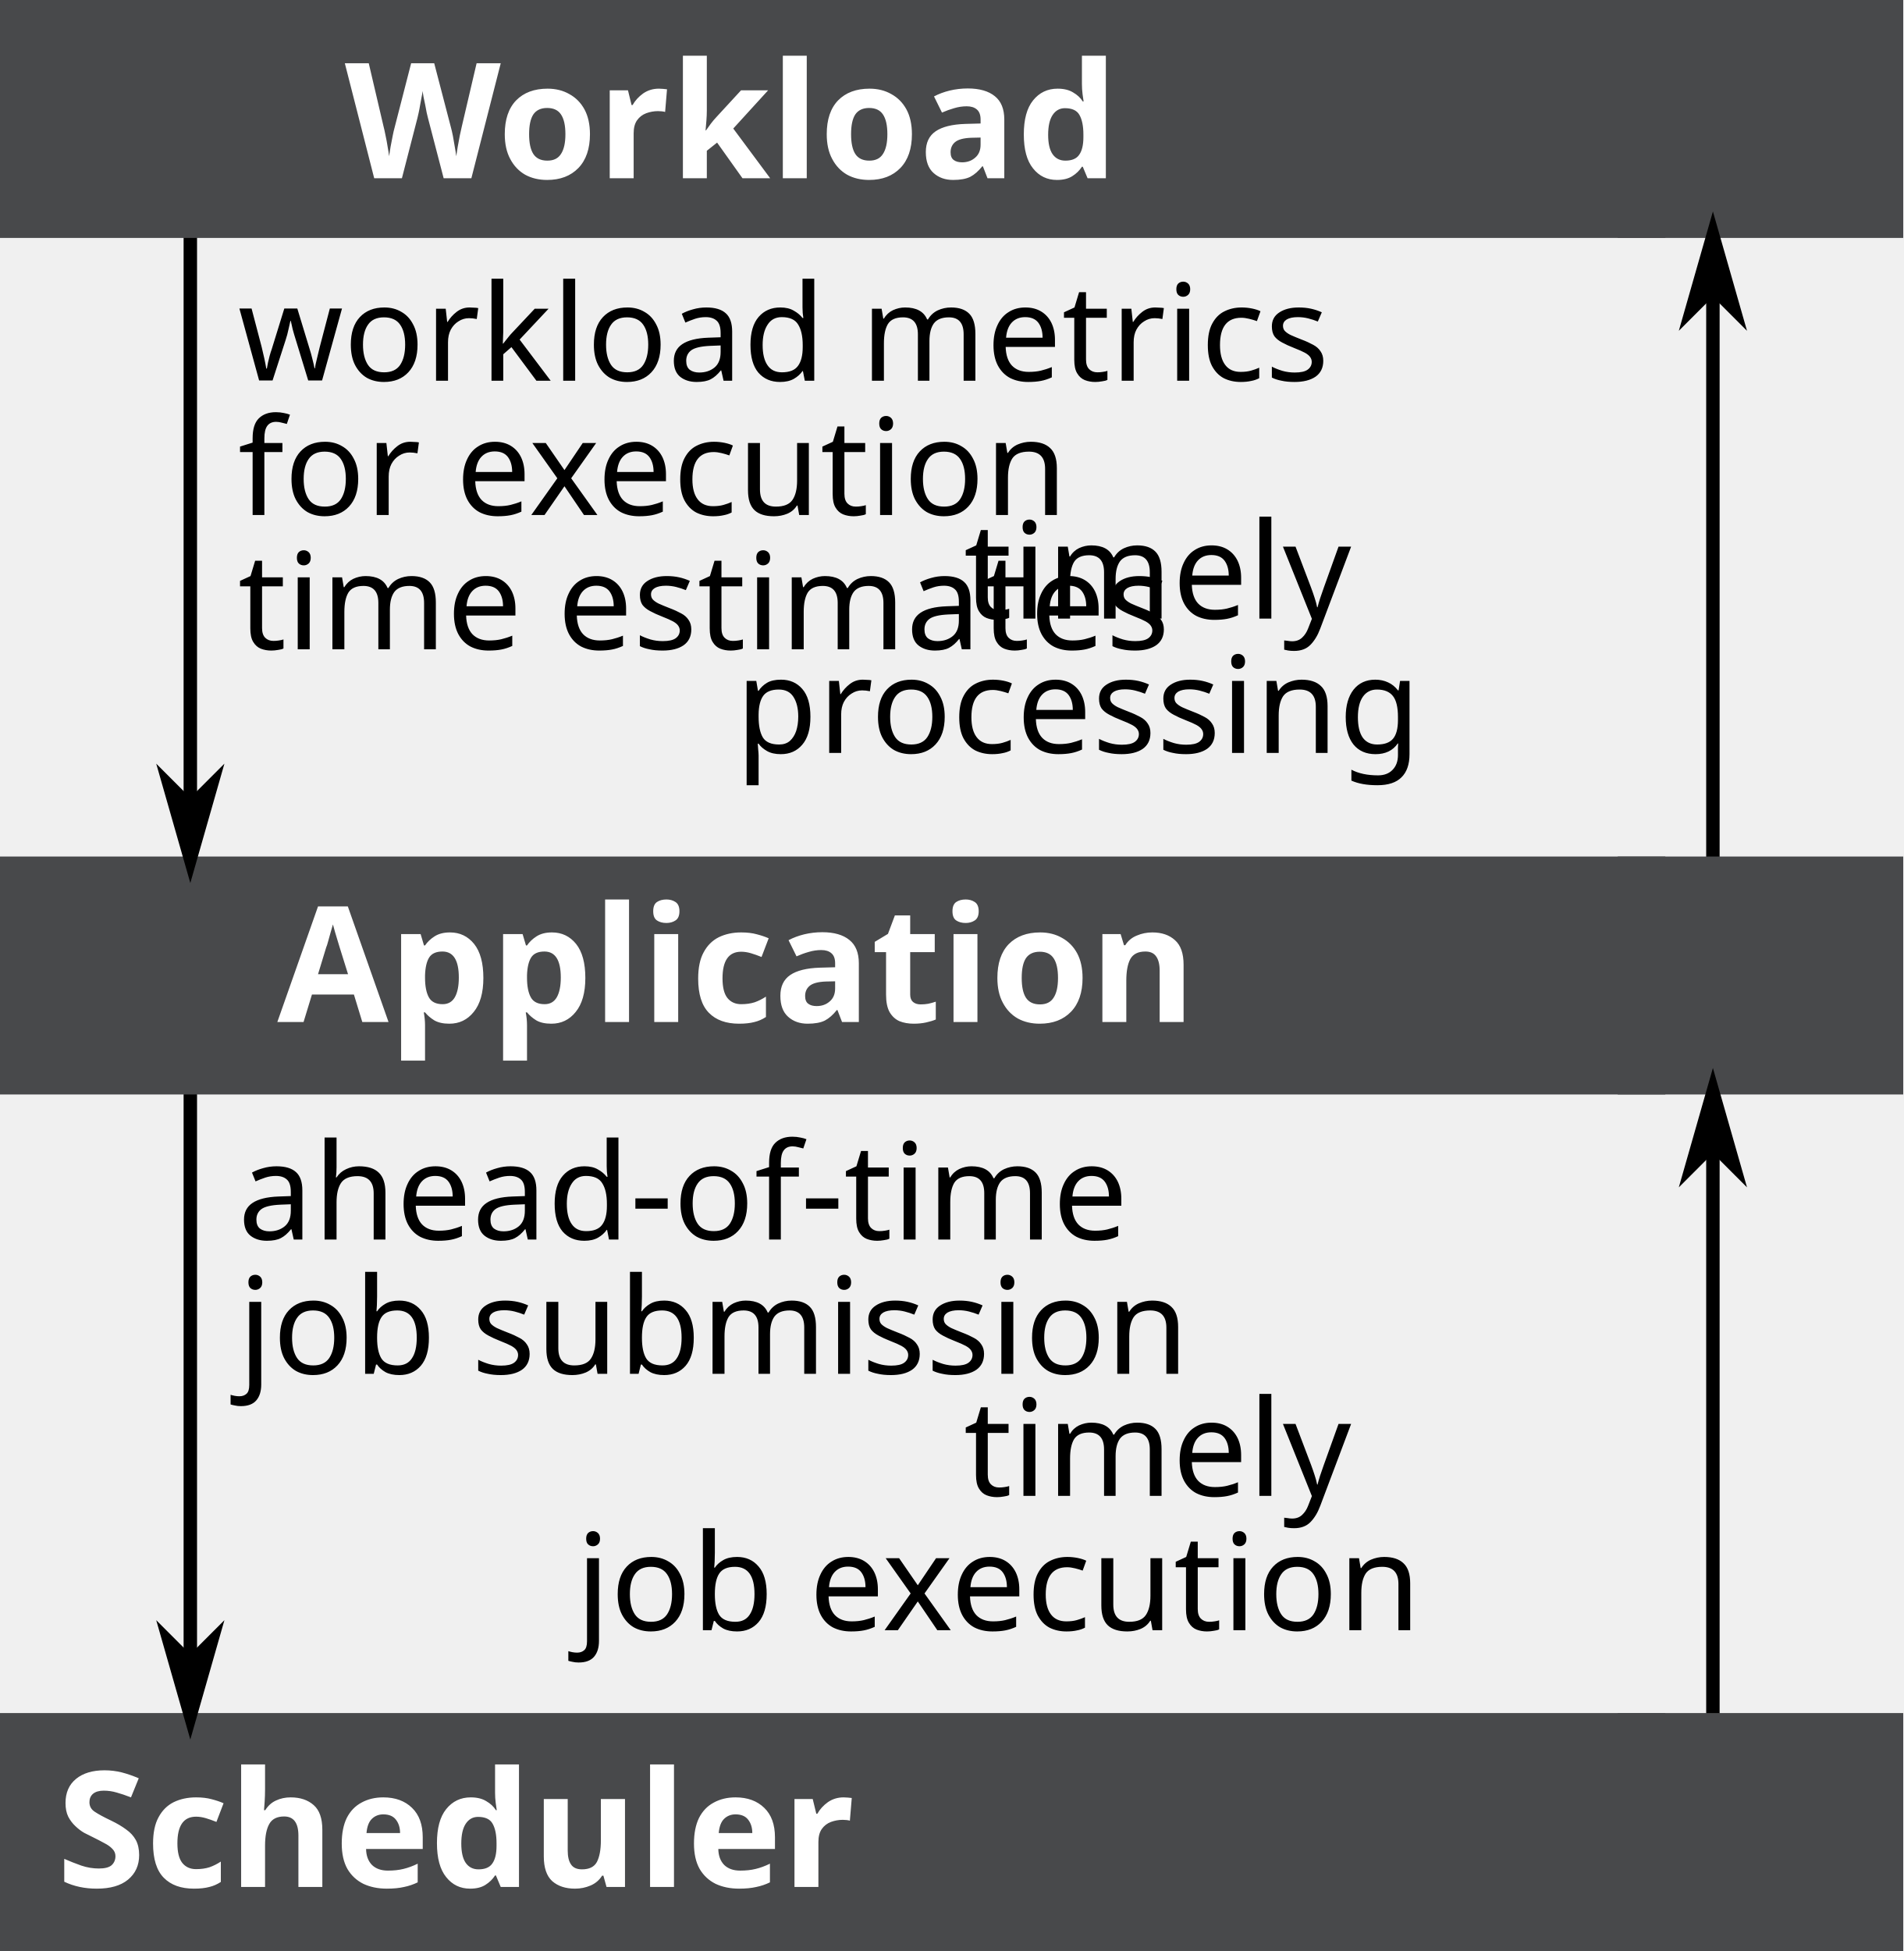
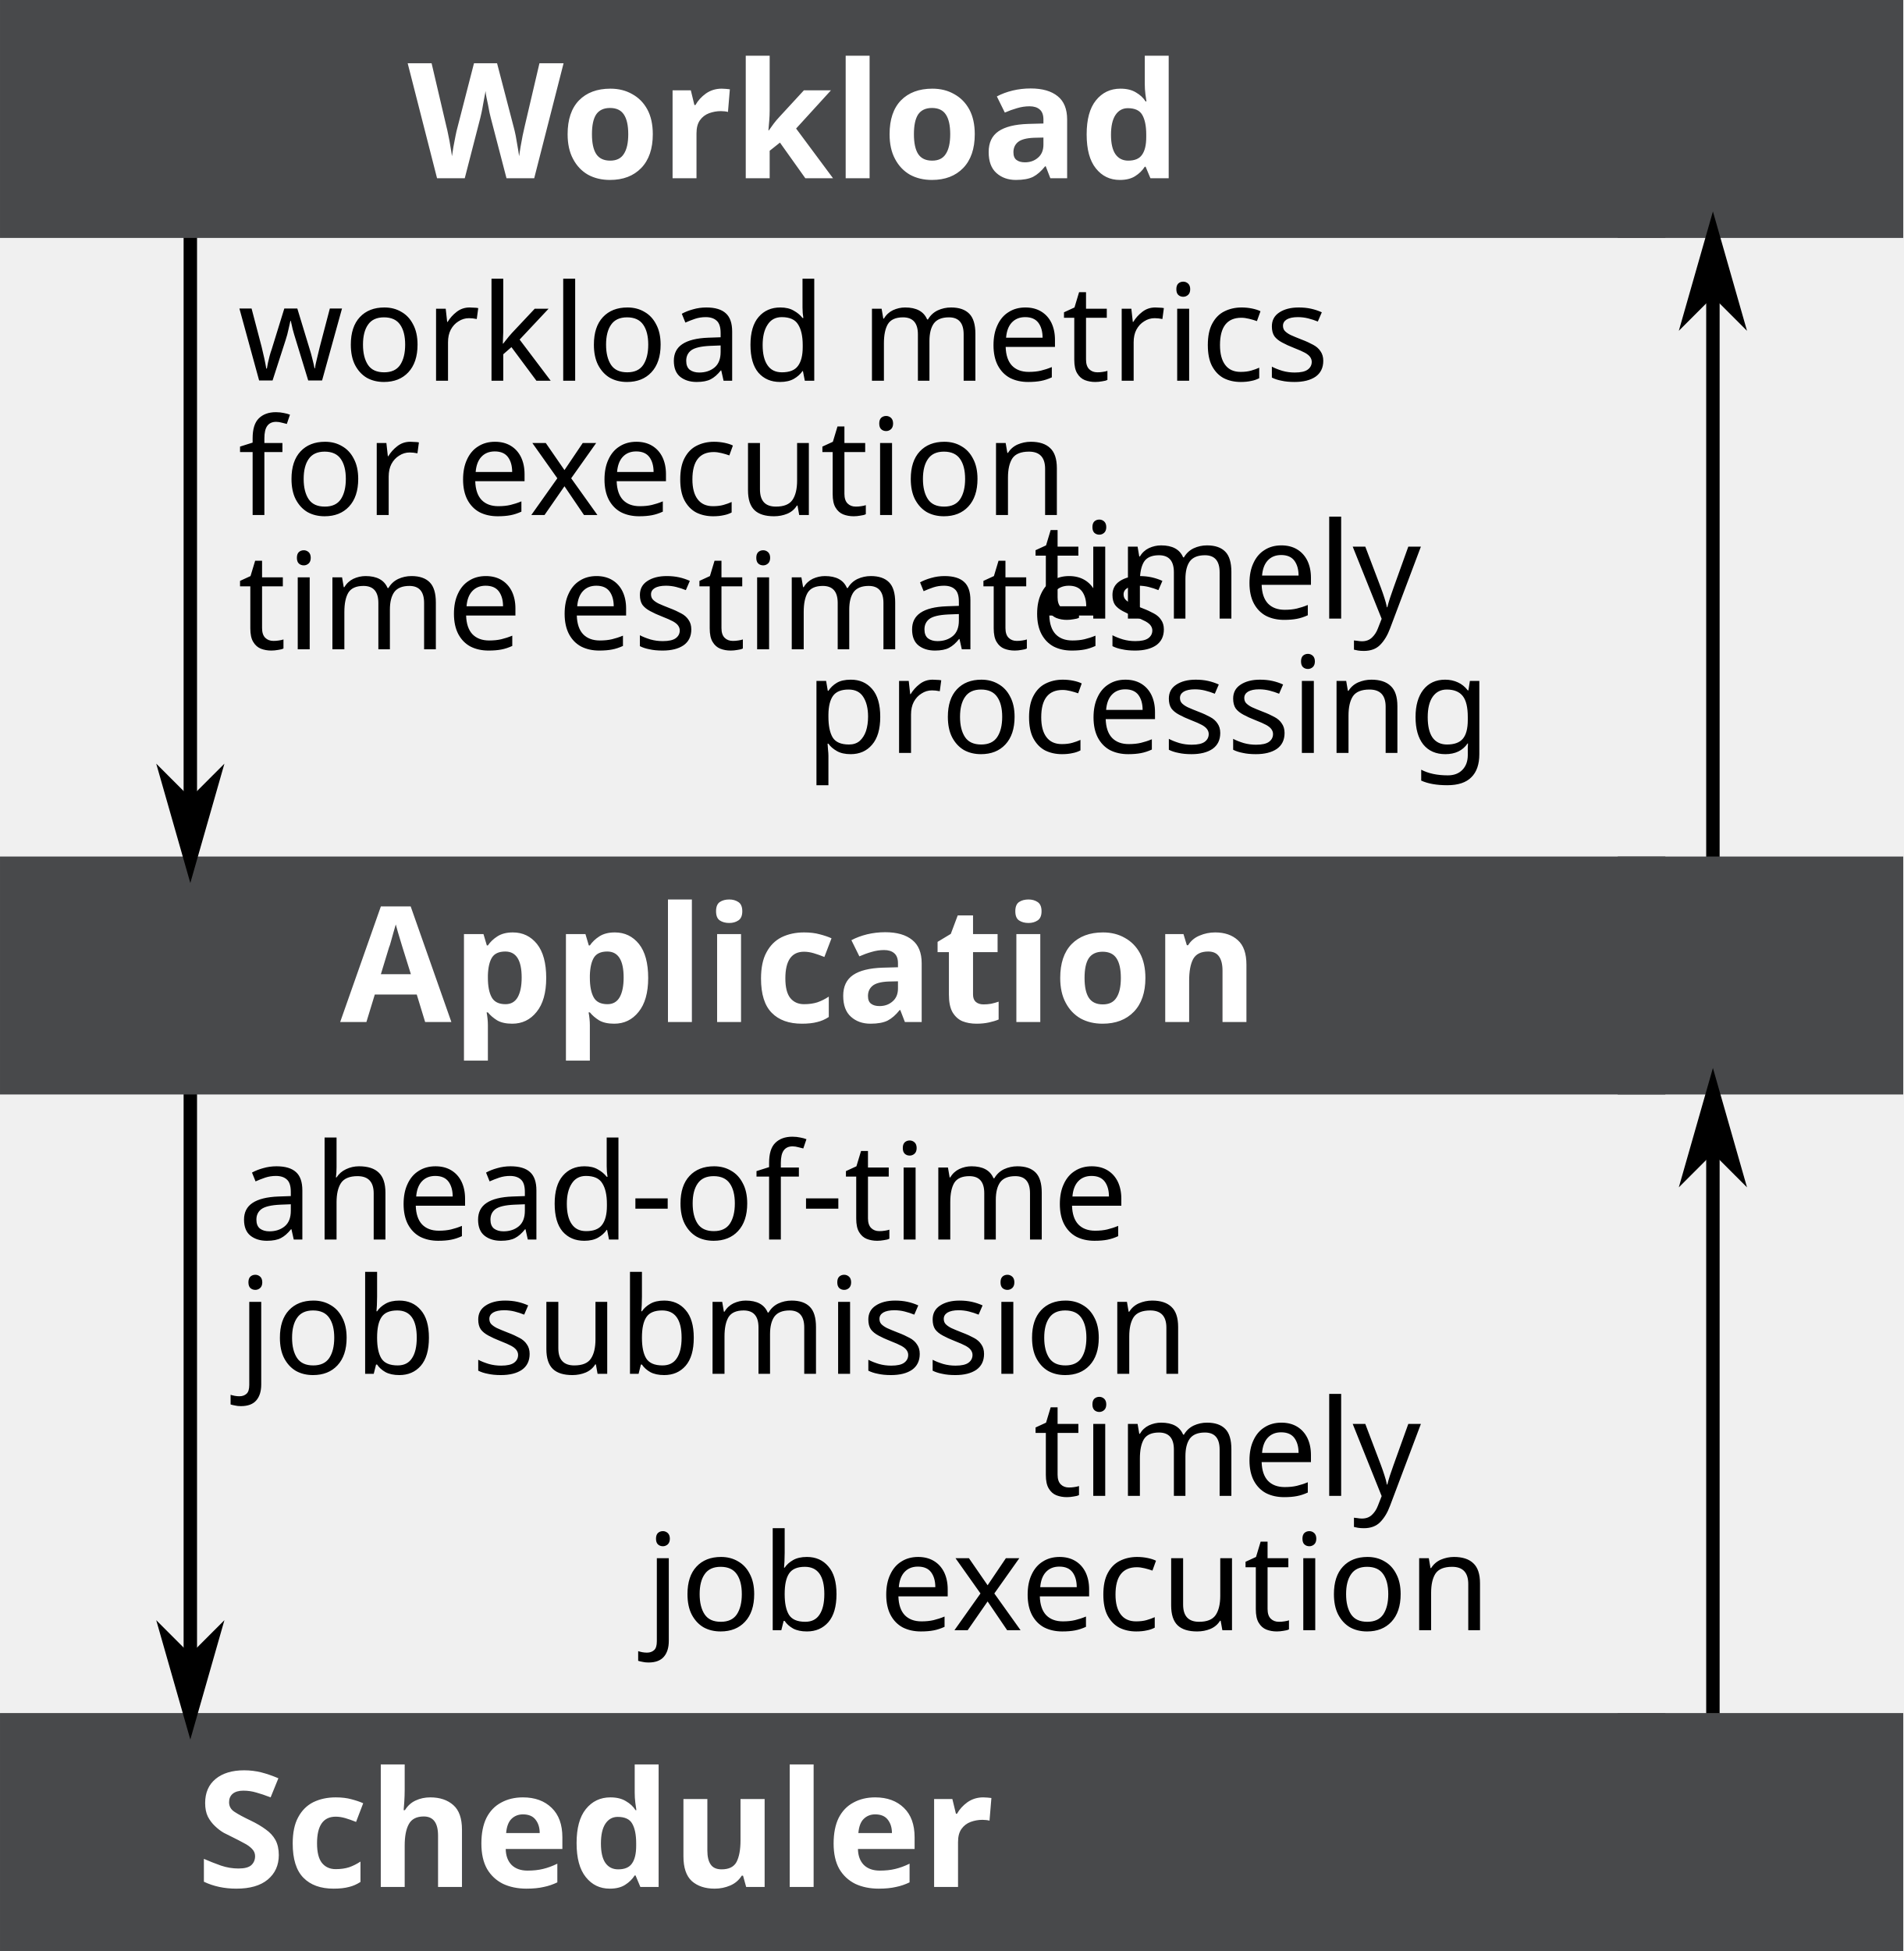
- <svg xmlns="http://www.w3.org/2000/svg" width="141.732" height="145.276" id="svg2" version="1.1">
+ <svg xmlns="http://www.w3.org/2000/svg" width="4cm" height="4.1cm" id="svg2" version="1.1" viewBox="0 0 141.732 145.276">
  <defs id="defs4">
    <marker orient="auto" refY="0.0" refX="0.0" id="Arrow1Mend" style="overflow:visible;">
      <path id="path3832" d="M 0.0,0.0 L 5.0,-5.0 L -12.5,0.0 L 5.0,5.0 L 0.0,0.0 z " style="fill-rule:evenodd;stroke:#000000;stroke-width:1.0pt;marker-start:none;" transform="scale(0.4) rotate(180) translate(10,0)" />
    </marker>
  </defs>
-   <g id="layer1" transform="translate(0,-907.0853)">
-     <rect y="907.085" x="120.472" height="17.717" width="21.26" id="rect4063" style="fill:#48494b;fill-opacity:1;fill-rule:evenodd;stroke:none" />
-     <g id="g6385">
-       <path id="path7102" d="m 127.559,974.408 0,-49.606" style="fill:none;stroke:#000000;stroke-width:1px;stroke-linecap:butt;stroke-linejoin:miter;stroke-opacity:1;marker-end:url(#Arrow1Mend)" />
-       <text xml:space="preserve" style="font-size:10px;font-style:normal;font-variant:normal;font-weight:300;font-stretch:normal;text-align:end;line-height:100%;letter-spacing:0px;word-spacing:0px;writing-mode:lr-tb;text-anchor:end;fill:#000000;fill-opacity:1;stroke:none;font-family:Gill Sans;-inkscape-font-specification:Gill Sans Light" x="124.016" y="953.148" id="text7306">
-         <tspan id="tspan3038" x="124.016" y="953.148">timely</tspan>
-         <tspan id="tspan3042" x="124.016" y="963.148">processing</tspan>
-       </text>
-     </g>
-     <rect y="970.865" x="120.472" height="17.717" width="21.26" id="rect4075" style="fill:#48494b;fill-opacity:1;stroke:none" />
-     <g id="g6391">
-       <path id="path7100" d="m 127.559,1038.188 0,-49.606" style="fill:none;stroke:#000000;stroke-width:1px;stroke-linecap:butt;stroke-linejoin:miter;stroke-opacity:1;marker-end:url(#Arrow1Mend)" />
-       <text id="text7300" y="1018.471" x="124.016" style="font-size:10px;font-style:normal;font-variant:normal;font-weight:300;font-stretch:normal;text-align:end;line-height:100%;letter-spacing:0px;word-spacing:0px;writing-mode:lr-tb;text-anchor:end;fill:#000000;fill-opacity:1;stroke:none;font-family:Gill Sans;-inkscape-font-specification:Gill Sans Light" xml:space="preserve">
-         <tspan id="tspan3030" y="1018.471" x="124.016">timely</tspan>
-         <tspan id="tspan3034" y="1028.471" x="124.016">job execution</tspan>
-       </text>
-     </g>
-     <rect y="1034.644" x="120.472" height="17.717" width="21.26" id="rect4077" style="fill:#48494b;fill-opacity:1;stroke:none" />
-     <g id="g6367">
-       <rect y="1034.644" x="0" height="17.716" width="124.016" id="rect3761" style="fill:#48494b;fill-opacity:1;stroke:none" />
-       <text id="text3763" y="1047.595" x="70.356" style="font-size:40px;font-style:normal;font-weight:normal;line-height:125%;letter-spacing:0px;word-spacing:0px;fill:#000000;fill-opacity:1;stroke:none;font-family:Sans" xml:space="preserve">
-         <tspan style="font-size:12px;font-style:normal;font-variant:normal;font-weight:bold;font-stretch:normal;text-align:center;line-height:125%;writing-mode:lr-tb;text-anchor:middle;fill:#ffffff;fill-opacity:1;font-family:Gill Sans;-inkscape-font-specification:Gill Sans Bold" y="1047.595" x="70.356" id="tspan3765">Scheduler</tspan>
-       </text>
-     </g>
-     <g id="g6372">
-       <path id="path7098" d="m 14.173,985.038 0,49.606" style="fill:none;stroke:#000000;stroke-width:1px;stroke-linecap:butt;stroke-linejoin:miter;stroke-opacity:1;marker-end:url(#Arrow1Mend)" />
-       <text id="text7294" y="999.38" x="17.717" style="font-size:12px;font-style:normal;font-variant:normal;font-weight:300;font-stretch:normal;text-align:center;line-height:100%;letter-spacing:0px;word-spacing:0px;writing-mode:lr-tb;text-anchor:middle;fill:#000000;fill-opacity:1;stroke:none;font-family:Gill Sans;-inkscape-font-specification:Gill Sans Light" xml:space="preserve">
-         <tspan style="font-size:10px;font-style:normal;font-variant:normal;font-weight:300;font-stretch:normal;text-align:start;line-height:100%;writing-mode:lr-tb;text-anchor:start;font-family:Gill Sans;-inkscape-font-specification:Gill Sans Light" id="tspan7298" y="999.38" x="17.717">ahead-of-time</tspan>
-         <tspan id="tspan3026" style="font-size:10px;font-style:normal;font-variant:normal;font-weight:300;font-stretch:normal;text-align:start;line-height:100%;writing-mode:lr-tb;text-anchor:start;font-family:Gill Sans;-inkscape-font-specification:Gill Sans Light" y="1009.38" x="17.717">job submission</tspan>
-       </text>
-     </g>
-     <g id="g6362">
-       <rect y="970.865" x="-1.0813314e-06" height="17.717" width="124.016" id="rect7090" style="fill:#48494b;fill-opacity:1;stroke:none" />
-       <text xml:space="preserve" style="font-size:18px;font-style:normal;font-variant:normal;font-weight:300;font-stretch:normal;text-align:start;line-height:125%;letter-spacing:0px;word-spacing:0px;writing-mode:lr-tb;text-anchor:start;fill:#000000;fill-opacity:1;stroke:none;font-family:Gill Sans;-inkscape-font-specification:Gill Sans Light" x="71.224" y="983.186" id="text7092">
-         <tspan id="tspan7094" x="71.224" y="983.186" style="font-size:12px;font-style:normal;font-variant:normal;font-weight:bold;font-stretch:normal;text-align:center;line-height:125%;writing-mode:lr-tb;text-anchor:middle;fill:#ffffff;fill-opacity:1;font-family:Gill Sans;-inkscape-font-specification:Gill Sans Bold">Application</tspan>
-       </text>
-     </g>
-     <g id="g6378">
-       <path id="path7096" d="m 14.173,921.259 0,49.606" style="fill:none;stroke:#000000;stroke-width:1px;stroke-linecap:butt;stroke-linejoin:miter;stroke-opacity:1;marker-end:url(#Arrow1Mend)" />
-       <text id="text7288" y="935.432" x="17.717" style="font-size:12px;font-style:normal;font-variant:normal;font-weight:300;font-stretch:normal;text-align:center;line-height:100%;letter-spacing:0px;word-spacing:0px;writing-mode:lr-tb;text-anchor:middle;fill:#000000;fill-opacity:1;stroke:none;font-family:Gill Sans;-inkscape-font-specification:Gill Sans Light" xml:space="preserve">
-         <tspan id="tspan3014" style="font-size:10px;font-style:normal;font-variant:normal;font-weight:300;font-stretch:normal;text-align:start;line-height:100%;writing-mode:lr-tb;text-anchor:start;font-family:Gill Sans;-inkscape-font-specification:Gill Sans Light" y="935.432" x="17.717">workload metrics</tspan>
-         <tspan id="tspan3020" style="font-size:10px;font-style:normal;font-variant:normal;font-weight:300;font-stretch:normal;text-align:start;line-height:100%;writing-mode:lr-tb;text-anchor:start;font-family:Gill Sans;-inkscape-font-specification:Gill Sans Light" y="945.432" x="17.717">for execution</tspan>
-         <tspan id="tspan3022" style="font-size:10px;font-style:normal;font-variant:normal;font-weight:300;font-stretch:normal;text-align:start;line-height:100%;writing-mode:lr-tb;text-anchor:start;font-family:Gill Sans;-inkscape-font-specification:Gill Sans Light" y="955.432" x="17.717">time estimates</tspan>
-       </text>
-     </g>
-     <g id="g6357">
-       <rect y="907.085" x="0" height="17.717" width="124.016" id="rect2985" style="fill:#48494b;fill-opacity:1;fill-rule:evenodd;stroke:none" />
-       <text id="text3757" y="920.358" x="70.866" style="font-size:18px;font-style:normal;font-variant:normal;font-weight:300;font-stretch:normal;text-align:start;line-height:125%;letter-spacing:0px;word-spacing:0px;writing-mode:lr-tb;text-anchor:start;fill:#000000;fill-opacity:1;stroke:none;font-family:Gill Sans;-inkscape-font-specification:Gill Sans Light" xml:space="preserve">
-         <tspan style="font-size:12px;font-style:normal;font-variant:normal;font-weight:bold;font-stretch:normal;text-align:center;line-height:125%;writing-mode:lr-tb;text-anchor:middle;fill:#ffffff;fill-opacity:1;font-family:Gill Sans;-inkscape-font-specification:Gill Sans Bold" y="920.358" x="70.866" id="tspan3759">Workload</tspan>
-       </text>
-     </g>
+   <rect style="fill:#48494b;fill-opacity:1;fill-rule:evenodd;stroke:none" id="rect4063" width="21.26" height="17.717" x="120.472" y="-2.8515624e-06" />
+   <g id="g6385" transform="translate(0,-907.0853)">
+     <path style="fill:none;stroke:#000000;stroke-width:1px;stroke-linecap:butt;stroke-linejoin:miter;stroke-opacity:1;marker-end:url(#Arrow1Mend)" d="m 127.559,974.408 0,-49.606" id="path7102" />
+     <text id="text7306" y="953.148" x="124.016" style="font-style:normal;font-variant:normal;font-weight:300;font-stretch:normal;font-size:10px;line-height:100%;font-family:'Gill Sans';-inkscape-font-specification:'Gill Sans Light';text-align:end;letter-spacing:0px;word-spacing:0px;writing-mode:lr-tb;text-anchor:end;fill:#000000;fill-opacity:1;stroke:none" xml:space="preserve">
+       <tspan y="953.148" x="124.016" id="tspan3038">timely</tspan>
+       <tspan y="963.148" x="124.016" id="tspan3042">processing</tspan>
+     </text>
+   </g>
+   <rect style="fill:#48494b;fill-opacity:1;stroke:none" id="rect4075" width="21.26" height="17.717" x="120.472" y="63.78" />
+   <g id="g6391" transform="translate(0,-907.0853)">
+     <path style="fill:none;stroke:#000000;stroke-width:1px;stroke-linecap:butt;stroke-linejoin:miter;stroke-opacity:1;marker-end:url(#Arrow1Mend)" d="m 127.559,1038.188 0,-49.606" id="path7100" />
+     <text xml:space="preserve" style="font-style:normal;font-variant:normal;font-weight:300;font-stretch:normal;font-size:10px;line-height:100%;font-family:'Gill Sans';-inkscape-font-specification:'Gill Sans Light';text-align:end;letter-spacing:0px;word-spacing:0px;writing-mode:lr-tb;text-anchor:end;fill:#000000;fill-opacity:1;stroke:none" x="124.016" y="1018.471" id="text7300">
+       <tspan x="124.016" y="1018.471" id="tspan3030">timely</tspan>
+       <tspan x="124.016" y="1028.471" id="tspan3034">job execution</tspan>
+     </text>
+   </g>
+   <rect style="fill:#48494b;fill-opacity:1;stroke:none" id="rect4077" width="21.26" height="17.717" x="120.472" y="127.559" />
+   <g id="g6367" transform="translate(0,-907.0853)">
+     <rect style="fill:#48494b;fill-opacity:1;stroke:none" id="rect3761" width="124.016" height="17.716" x="0" y="1034.644" />
+     <text xml:space="preserve" style="font-style:normal;font-weight:normal;font-size:40px;line-height:125%;font-family:Sans;letter-spacing:0px;word-spacing:0px;fill:#000000;fill-opacity:1;stroke:none" x="70.356" y="1047.595" id="text3763">
+       <tspan id="tspan3765" x="70.356" y="1047.595" style="font-style:normal;font-variant:normal;font-weight:bold;font-stretch:normal;font-size:12px;line-height:125%;font-family:'Gill Sans';-inkscape-font-specification:'Gill Sans Bold';text-align:center;writing-mode:lr-tb;text-anchor:middle;fill:#ffffff;fill-opacity:1">Scheduler</tspan>
+     </text>
+   </g>
+   <g id="g6372" transform="translate(0,-907.0853)">
+     <path style="fill:none;stroke:#000000;stroke-width:1px;stroke-linecap:butt;stroke-linejoin:miter;stroke-opacity:1;marker-end:url(#Arrow1Mend)" d="m 14.173,985.038 0,49.606" id="path7098" />
+     <text xml:space="preserve" style="font-style:normal;font-variant:normal;font-weight:300;font-stretch:normal;font-size:12px;line-height:100%;font-family:'Gill Sans';-inkscape-font-specification:'Gill Sans Light';text-align:center;letter-spacing:0px;word-spacing:0px;writing-mode:lr-tb;text-anchor:middle;fill:#000000;fill-opacity:1;stroke:none" x="17.717" y="999.38" id="text7294">
+       <tspan x="17.717" y="999.38" id="tspan7298" style="font-style:normal;font-variant:normal;font-weight:300;font-stretch:normal;font-size:10px;line-height:100%;font-family:'Gill Sans';-inkscape-font-specification:'Gill Sans Light';text-align:start;writing-mode:lr-tb;text-anchor:start">ahead-of-time</tspan>
+       <tspan x="17.717" y="1009.38" style="font-style:normal;font-variant:normal;font-weight:300;font-stretch:normal;font-size:10px;line-height:100%;font-family:'Gill Sans';-inkscape-font-specification:'Gill Sans Light';text-align:start;writing-mode:lr-tb;text-anchor:start" id="tspan3026">job submission</tspan>
+     </text>
+   </g>
+   <g id="g6362" transform="translate(0,-907.0853)">
+     <rect style="fill:#48494b;fill-opacity:1;stroke:none" id="rect7090" width="124.016" height="17.717" x="-1.0813314e-06" y="970.865" />
+     <text id="text7092" y="983.186" x="71.224" style="font-style:normal;font-variant:normal;font-weight:300;font-stretch:normal;font-size:18px;line-height:125%;font-family:'Gill Sans';-inkscape-font-specification:'Gill Sans Light';text-align:start;letter-spacing:0px;word-spacing:0px;writing-mode:lr-tb;text-anchor:start;fill:#000000;fill-opacity:1;stroke:none" xml:space="preserve">
+       <tspan style="font-style:normal;font-variant:normal;font-weight:bold;font-stretch:normal;font-size:12px;line-height:125%;font-family:'Gill Sans';-inkscape-font-specification:'Gill Sans Bold';text-align:center;writing-mode:lr-tb;text-anchor:middle;fill:#ffffff;fill-opacity:1" y="983.186" x="71.224" id="tspan7094">Application</tspan>
+     </text>
+   </g>
+   <g id="g6378" transform="translate(0,-907.0853)">
+     <path style="fill:none;stroke:#000000;stroke-width:1px;stroke-linecap:butt;stroke-linejoin:miter;stroke-opacity:1;marker-end:url(#Arrow1Mend)" d="m 14.173,921.259 0,49.606" id="path7096" />
+     <text xml:space="preserve" style="font-style:normal;font-variant:normal;font-weight:300;font-stretch:normal;font-size:12px;line-height:100%;font-family:'Gill Sans';-inkscape-font-specification:'Gill Sans Light';text-align:center;letter-spacing:0px;word-spacing:0px;writing-mode:lr-tb;text-anchor:middle;fill:#000000;fill-opacity:1;stroke:none" x="17.717" y="935.432" id="text7288">
+       <tspan x="17.717" y="935.432" style="font-style:normal;font-variant:normal;font-weight:300;font-stretch:normal;font-size:10px;line-height:100%;font-family:'Gill Sans';-inkscape-font-specification:'Gill Sans Light';text-align:start;writing-mode:lr-tb;text-anchor:start" id="tspan3014">workload metrics</tspan>
+       <tspan x="17.717" y="945.432" style="font-style:normal;font-variant:normal;font-weight:300;font-stretch:normal;font-size:10px;line-height:100%;font-family:'Gill Sans';-inkscape-font-specification:'Gill Sans Light';text-align:start;writing-mode:lr-tb;text-anchor:start" id="tspan3020">for execution</tspan>
+       <tspan x="17.717" y="955.432" style="font-style:normal;font-variant:normal;font-weight:300;font-stretch:normal;font-size:10px;line-height:100%;font-family:'Gill Sans';-inkscape-font-specification:'Gill Sans Light';text-align:start;writing-mode:lr-tb;text-anchor:start" id="tspan3022">time estimates</tspan>
+     </text>
+   </g>
+   <g id="g6357" transform="translate(0,-907.0853)">
+     <rect style="fill:#48494b;fill-opacity:1;fill-rule:evenodd;stroke:none" id="rect2985" width="124.016" height="17.717" x="0" y="907.085" />
+     <text xml:space="preserve" style="font-style:normal;font-variant:normal;font-weight:300;font-stretch:normal;font-size:18px;line-height:125%;font-family:'Gill Sans';-inkscape-font-specification:'Gill Sans Light';text-align:start;letter-spacing:0px;word-spacing:0px;writing-mode:lr-tb;text-anchor:start;fill:#000000;fill-opacity:1;stroke:none" x="70.866" y="920.358" id="text3757">
+       <tspan id="tspan3759" x="70.866" y="920.358" style="font-style:normal;font-variant:normal;font-weight:bold;font-stretch:normal;font-size:12px;line-height:125%;font-family:'Gill Sans';-inkscape-font-specification:'Gill Sans Bold';text-align:center;writing-mode:lr-tb;text-anchor:middle;fill:#ffffff;fill-opacity:1">Workload</tspan>
+     </text>
  </g>
</svg>
